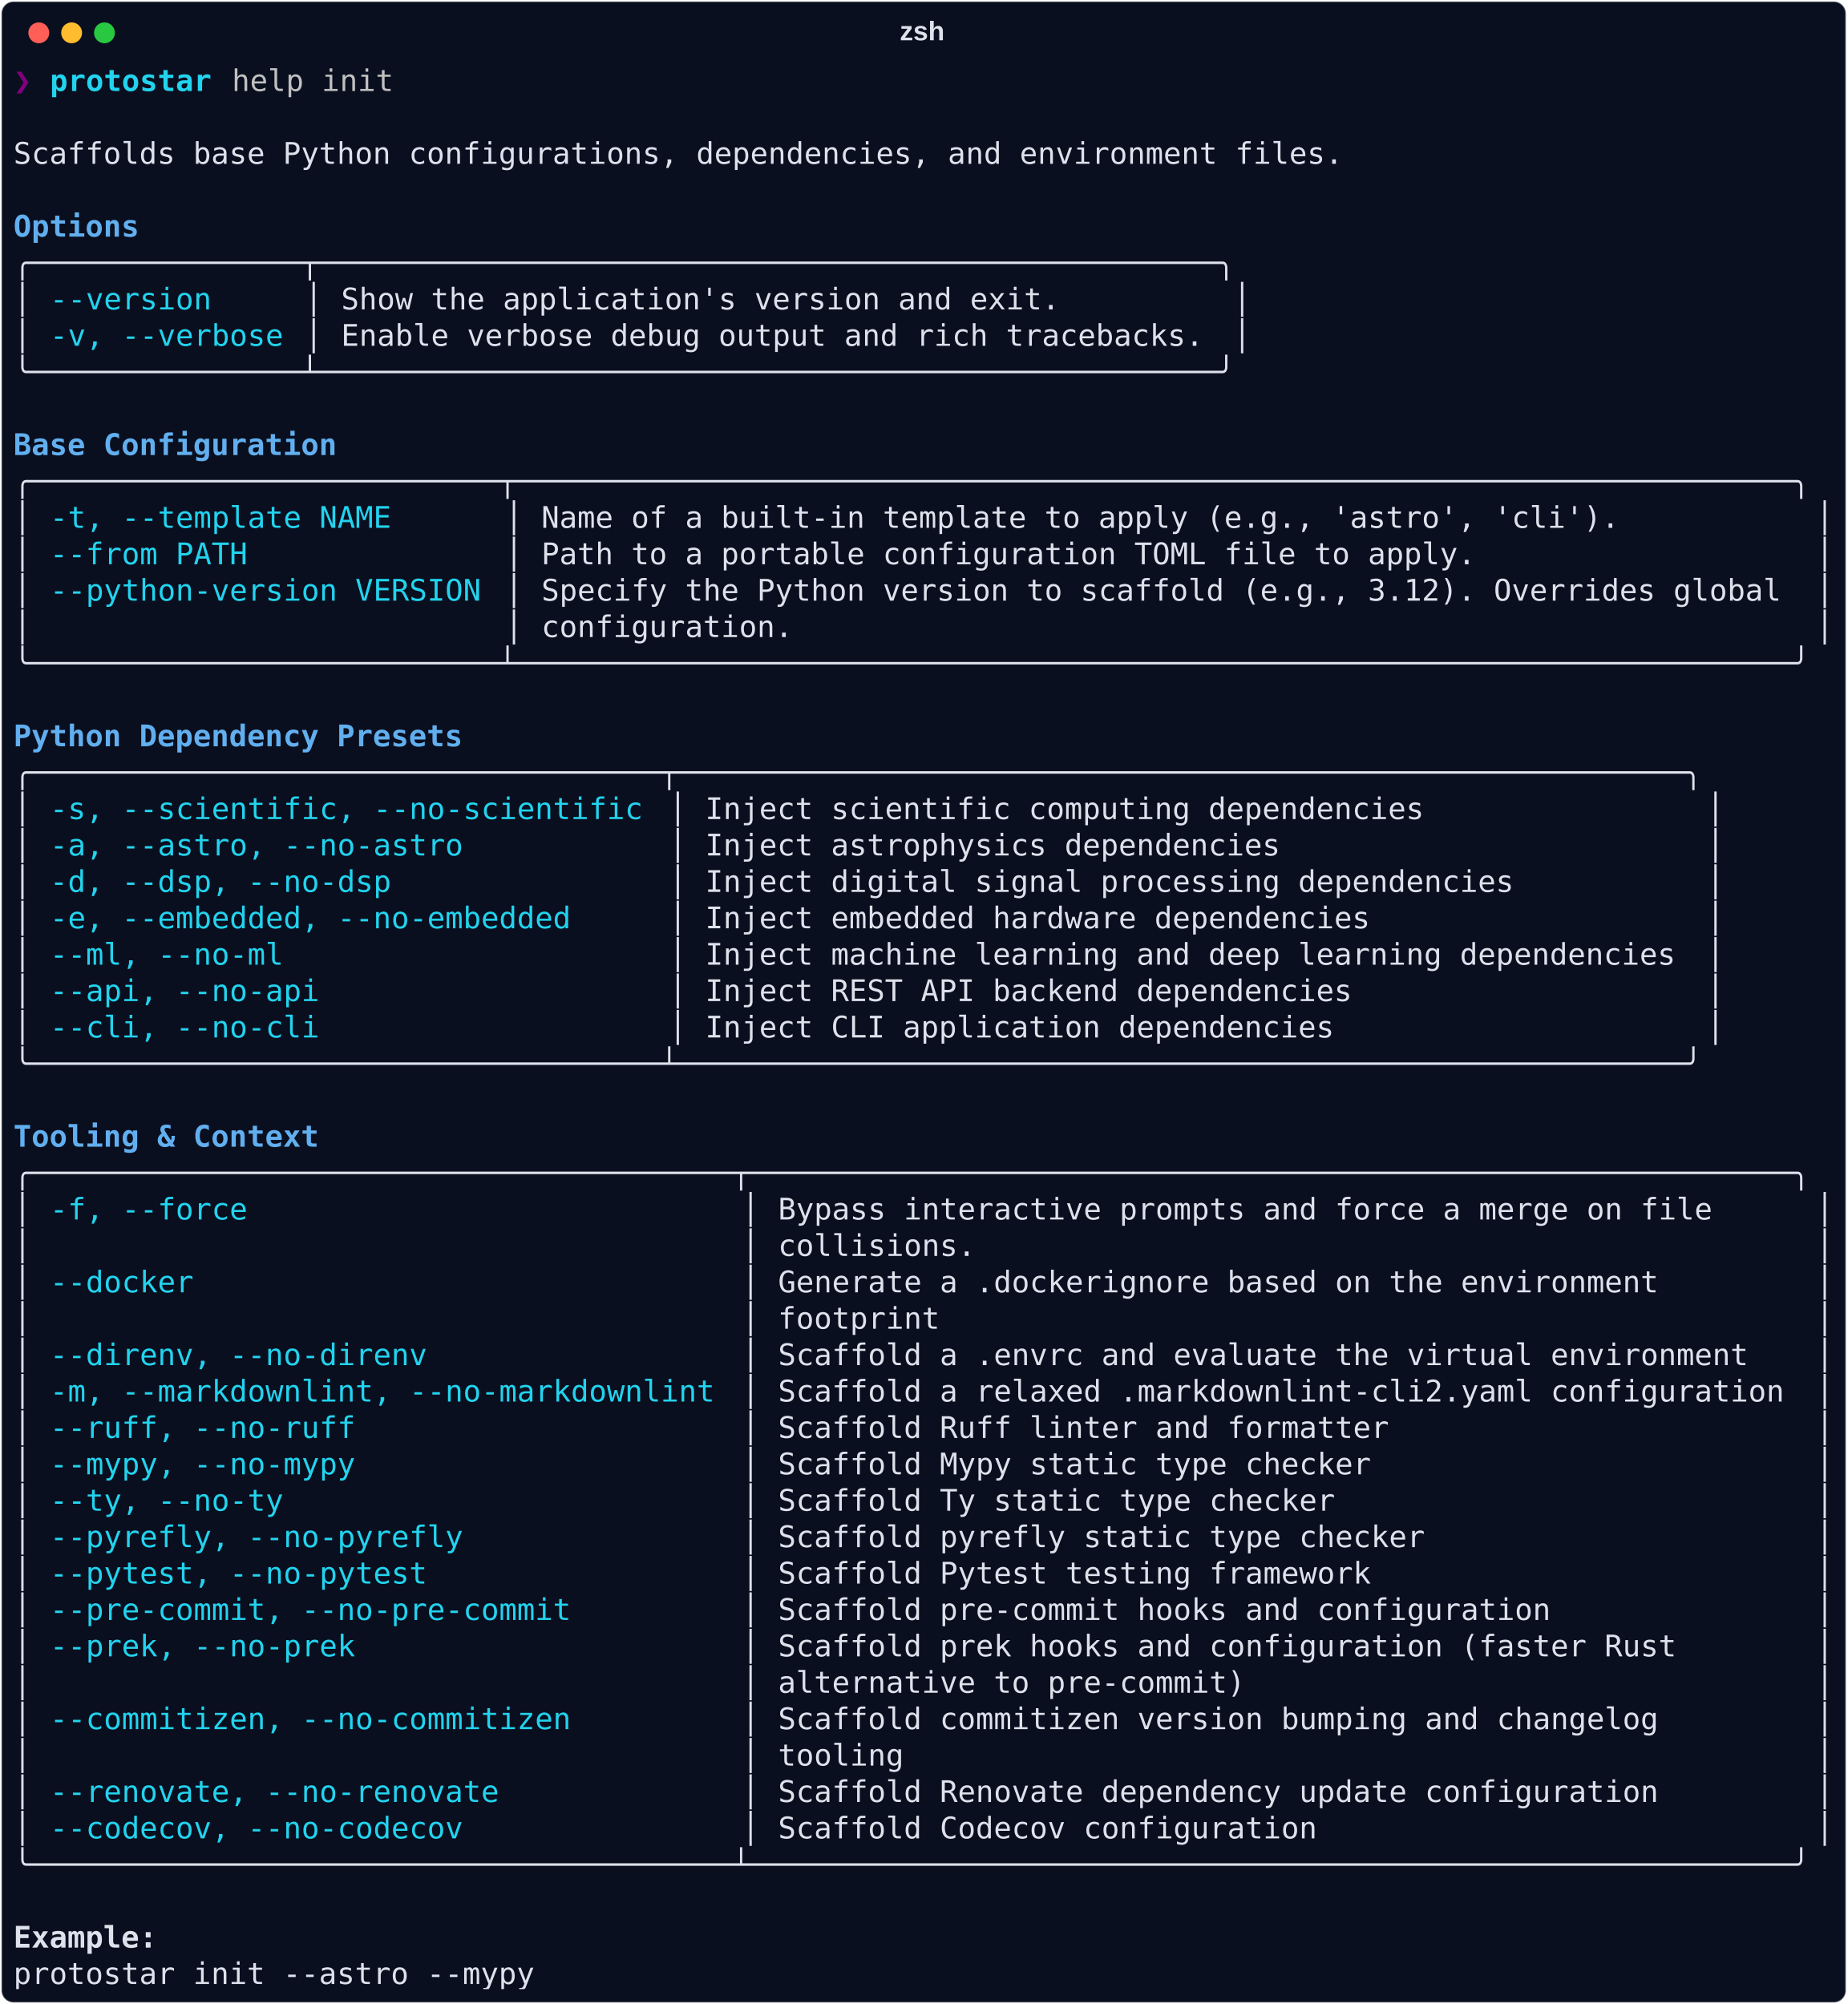
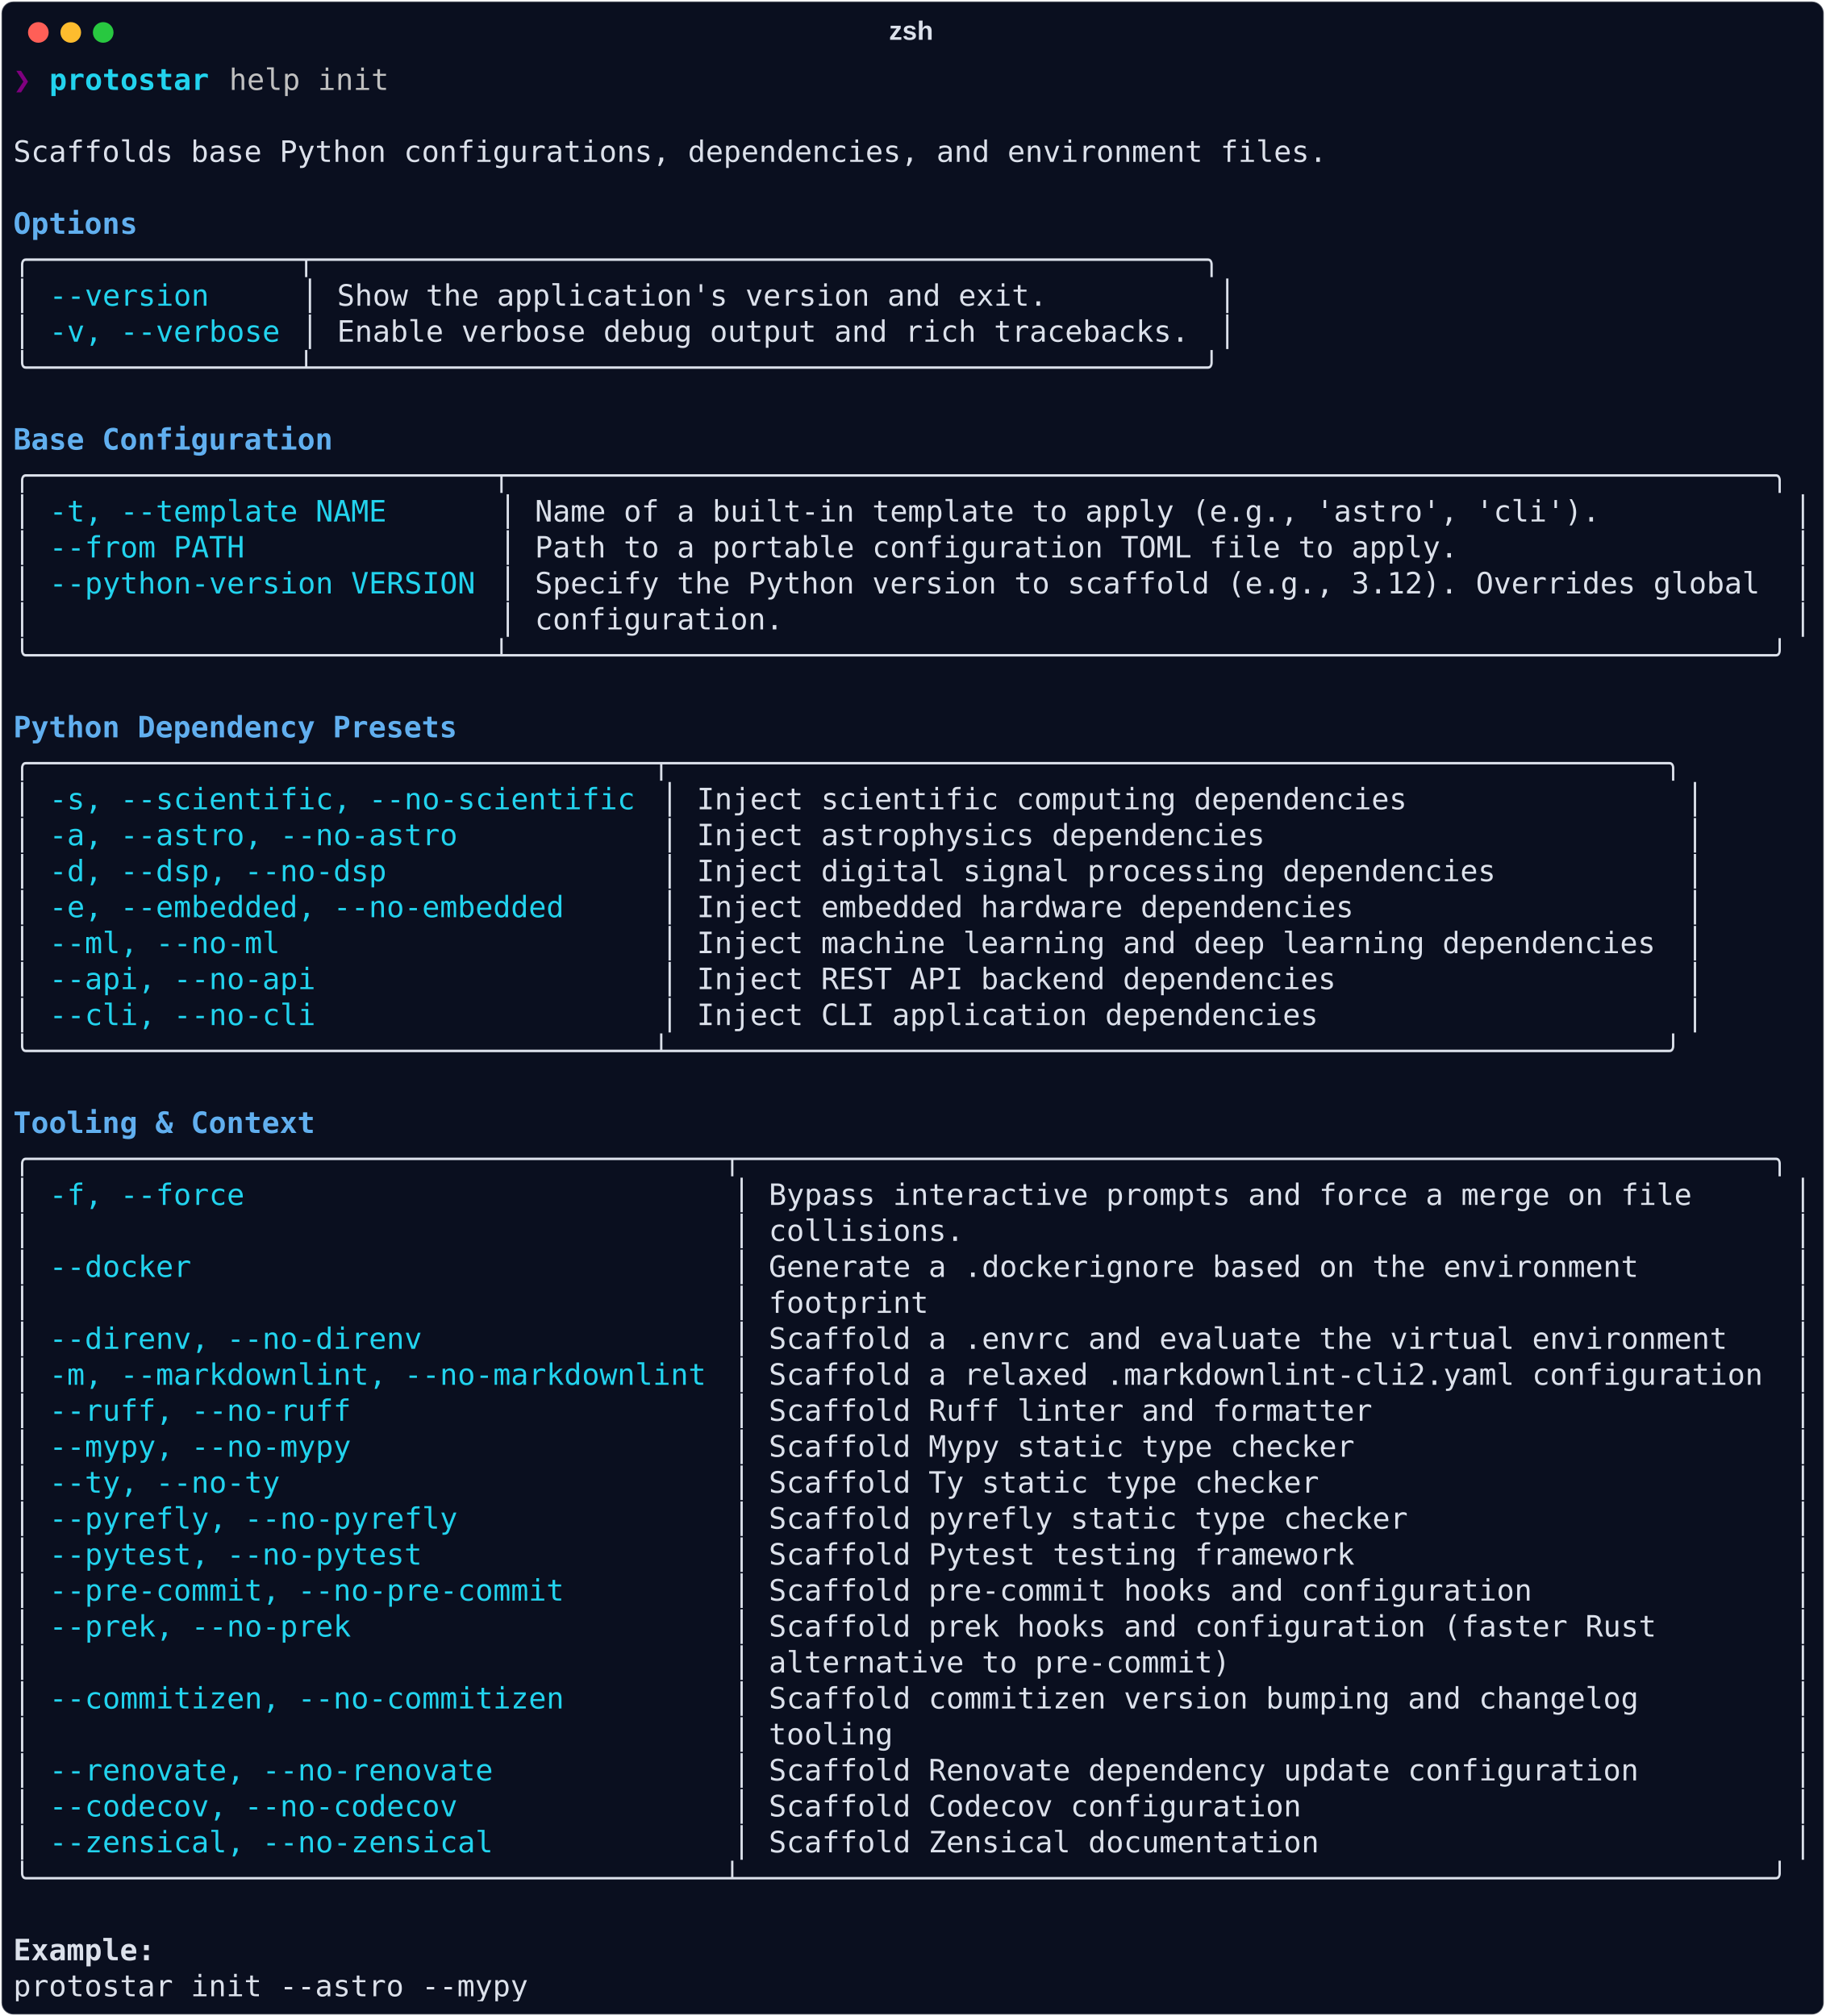
- <svg xmlns="http://www.w3.org/2000/svg" class="rich-terminal" viewBox="0 0 1238 1343.2">
+ <svg xmlns="http://www.w3.org/2000/svg" class="rich-terminal" viewBox="0 0 1238 1367.6">
  <style>

    @font-face {
        font-family: "Fira Code";
        src: local("FiraCode-Regular"),
                url("https://cdnjs.cloudflare.com/ajax/libs/firacode/6.2.0/woff2/FiraCode-Regular.woff2") format("woff2"),
                url("https://cdnjs.cloudflare.com/ajax/libs/firacode/6.2.0/woff/FiraCode-Regular.woff") format("woff");
        font-style: normal;
        font-weight: 400;
    }
    @font-face {
        font-family: "Fira Code";
        src: local("FiraCode-Bold"),
                url("https://cdnjs.cloudflare.com/ajax/libs/firacode/6.2.0/woff2/FiraCode-Bold.woff2") format("woff2"),
                url("https://cdnjs.cloudflare.com/ajax/libs/firacode/6.2.0/woff/FiraCode-Bold.woff") format("woff");
        font-style: bold;
        font-weight: 700;
    }

    .cli_init_help-matrix {
        font-family: Fira Code, monospace;
        font-size: 20px;
        line-height: 24.4px;
        font-variant-east-asian: full-width;
    }

    .cli_init_help-title {
        font-size: 18px;
        font-weight: bold;
        font-family: arial;
    }

    .cli_init_help-r1 { fill: #800080;font-weight: bold }
.cli_init_help-r2 { fill: #22d3ee;font-weight: bold }
.cli_init_help-r3 { fill: #c0c0c0 }
.cli_init_help-r4 { fill: #dce1eb }
.cli_init_help-r5 { fill: #61afef;font-weight: bold }
.cli_init_help-r6 { fill: #22d3ee }
.cli_init_help-r7 { fill: #dce1eb;font-weight: bold }
    </style>
  <defs>
    <clipPath id="cli_init_help-clip-terminal">
-       <rect x="0" y="0" width="1219.0" height="1292.2" />
+       <rect x="0" y="0" width="1219.0" height="1316.6" />
    </clipPath>
    <clipPath id="cli_init_help-line-0">
      <rect x="0" y="1.5" width="1220" height="24.65" />
    </clipPath>
    <clipPath id="cli_init_help-line-1">
      <rect x="0" y="25.9" width="1220" height="24.65" />
    </clipPath>
    <clipPath id="cli_init_help-line-2">
      <rect x="0" y="50.3" width="1220" height="24.65" />
    </clipPath>
    <clipPath id="cli_init_help-line-3">
      <rect x="0" y="74.7" width="1220" height="24.65" />
    </clipPath>
    <clipPath id="cli_init_help-line-4">
      <rect x="0" y="99.1" width="1220" height="24.65" />
    </clipPath>
    <clipPath id="cli_init_help-line-5">
      <rect x="0" y="123.5" width="1220" height="24.65" />
    </clipPath>
    <clipPath id="cli_init_help-line-6">
      <rect x="0" y="147.9" width="1220" height="24.65" />
    </clipPath>
    <clipPath id="cli_init_help-line-7">
      <rect x="0" y="172.3" width="1220" height="24.65" />
    </clipPath>
    <clipPath id="cli_init_help-line-8">
      <rect x="0" y="196.7" width="1220" height="24.65" />
    </clipPath>
    <clipPath id="cli_init_help-line-9">
      <rect x="0" y="221.1" width="1220" height="24.65" />
    </clipPath>
    <clipPath id="cli_init_help-line-10">
      <rect x="0" y="245.5" width="1220" height="24.65" />
    </clipPath>
    <clipPath id="cli_init_help-line-11">
      <rect x="0" y="269.9" width="1220" height="24.65" />
    </clipPath>
    <clipPath id="cli_init_help-line-12">
      <rect x="0" y="294.3" width="1220" height="24.65" />
    </clipPath>
    <clipPath id="cli_init_help-line-13">
      <rect x="0" y="318.7" width="1220" height="24.65" />
    </clipPath>
    <clipPath id="cli_init_help-line-14">
      <rect x="0" y="343.1" width="1220" height="24.65" />
    </clipPath>
    <clipPath id="cli_init_help-line-15">
      <rect x="0" y="367.5" width="1220" height="24.65" />
    </clipPath>
    <clipPath id="cli_init_help-line-16">
      <rect x="0" y="391.9" width="1220" height="24.65" />
    </clipPath>
    <clipPath id="cli_init_help-line-17">
      <rect x="0" y="416.3" width="1220" height="24.65" />
    </clipPath>
    <clipPath id="cli_init_help-line-18">
      <rect x="0" y="440.7" width="1220" height="24.65" />
    </clipPath>
    <clipPath id="cli_init_help-line-19">
      <rect x="0" y="465.1" width="1220" height="24.65" />
    </clipPath>
    <clipPath id="cli_init_help-line-20">
      <rect x="0" y="489.5" width="1220" height="24.65" />
    </clipPath>
    <clipPath id="cli_init_help-line-21">
      <rect x="0" y="513.9" width="1220" height="24.65" />
    </clipPath>
    <clipPath id="cli_init_help-line-22">
      <rect x="0" y="538.3" width="1220" height="24.65" />
    </clipPath>
    <clipPath id="cli_init_help-line-23">
      <rect x="0" y="562.7" width="1220" height="24.65" />
    </clipPath>
    <clipPath id="cli_init_help-line-24">
      <rect x="0" y="587.1" width="1220" height="24.65" />
    </clipPath>
    <clipPath id="cli_init_help-line-25">
      <rect x="0" y="611.5" width="1220" height="24.65" />
    </clipPath>
    <clipPath id="cli_init_help-line-26">
      <rect x="0" y="635.9" width="1220" height="24.65" />
    </clipPath>
    <clipPath id="cli_init_help-line-27">
      <rect x="0" y="660.3" width="1220" height="24.65" />
    </clipPath>
    <clipPath id="cli_init_help-line-28">
      <rect x="0" y="684.7" width="1220" height="24.65" />
    </clipPath>
    <clipPath id="cli_init_help-line-29">
      <rect x="0" y="709.1" width="1220" height="24.65" />
    </clipPath>
    <clipPath id="cli_init_help-line-30">
      <rect x="0" y="733.5" width="1220" height="24.65" />
    </clipPath>
    <clipPath id="cli_init_help-line-31">
      <rect x="0" y="757.9" width="1220" height="24.65" />
    </clipPath>
    <clipPath id="cli_init_help-line-32">
      <rect x="0" y="782.3" width="1220" height="24.65" />
    </clipPath>
    <clipPath id="cli_init_help-line-33">
      <rect x="0" y="806.7" width="1220" height="24.65" />
    </clipPath>
    <clipPath id="cli_init_help-line-34">
      <rect x="0" y="831.1" width="1220" height="24.65" />
    </clipPath>
    <clipPath id="cli_init_help-line-35">
      <rect x="0" y="855.5" width="1220" height="24.65" />
    </clipPath>
    <clipPath id="cli_init_help-line-36">
      <rect x="0" y="879.9" width="1220" height="24.65" />
    </clipPath>
    <clipPath id="cli_init_help-line-37">
      <rect x="0" y="904.3" width="1220" height="24.65" />
    </clipPath>
    <clipPath id="cli_init_help-line-38">
      <rect x="0" y="928.7" width="1220" height="24.65" />
    </clipPath>
    <clipPath id="cli_init_help-line-39">
      <rect x="0" y="953.1" width="1220" height="24.65" />
    </clipPath>
    <clipPath id="cli_init_help-line-40">
      <rect x="0" y="977.5" width="1220" height="24.65" />
    </clipPath>
    <clipPath id="cli_init_help-line-41">
      <rect x="0" y="1001.9" width="1220" height="24.65" />
    </clipPath>
    <clipPath id="cli_init_help-line-42">
      <rect x="0" y="1026.3" width="1220" height="24.65" />
    </clipPath>
    <clipPath id="cli_init_help-line-43">
      <rect x="0" y="1050.7" width="1220" height="24.65" />
    </clipPath>
    <clipPath id="cli_init_help-line-44">
      <rect x="0" y="1075.1" width="1220" height="24.65" />
    </clipPath>
    <clipPath id="cli_init_help-line-45">
      <rect x="0" y="1099.5" width="1220" height="24.65" />
    </clipPath>
    <clipPath id="cli_init_help-line-46">
      <rect x="0" y="1123.9" width="1220" height="24.65" />
    </clipPath>
    <clipPath id="cli_init_help-line-47">
      <rect x="0" y="1148.3" width="1220" height="24.65" />
    </clipPath>
    <clipPath id="cli_init_help-line-48">
      <rect x="0" y="1172.7" width="1220" height="24.65" />
    </clipPath>
    <clipPath id="cli_init_help-line-49">
      <rect x="0" y="1197.1" width="1220" height="24.65" />
    </clipPath>
    <clipPath id="cli_init_help-line-50">
      <rect x="0" y="1221.5" width="1220" height="24.65" />
    </clipPath>
    <clipPath id="cli_init_help-line-51">
      <rect x="0" y="1245.9" width="1220" height="24.65" />
    </clipPath>
+     <clipPath id="cli_init_help-line-52">
+       <rect x="0" y="1270.3" width="1220" height="24.65" />
+     </clipPath>
  </defs>
-   <rect fill="#0a0f1f" stroke="rgba(255,255,255,0.35)" stroke-width="1" x="1" y="1" width="1236" height="1341.2" rx="8" />
+   <rect fill="#0a0f1f" stroke="rgba(255,255,255,0.35)" stroke-width="1" x="1" y="1" width="1236" height="1365.6" rx="8" />
  <text class="cli_init_help-title" fill="#dce1eb" text-anchor="middle" x="618" y="27">zsh</text>
  <g transform="translate(26,22)">
    <circle cx="0" cy="0" r="7" fill="#ff5f57" />
    <circle cx="22" cy="0" r="7" fill="#febc2e" />
    <circle cx="44" cy="0" r="7" fill="#28c840" />
  </g>
  <g transform="translate(9, 41)" clip-path="url(#cli_init_help-clip-terminal)">
    <g class="cli_init_help-matrix">
      <text class="cli_init_help-r1" x="0" y="20" textLength="24.4" clip-path="url(#cli_init_help-line-0)">❯ </text>
      <text class="cli_init_help-r2" x="24.4" y="20" textLength="122" clip-path="url(#cli_init_help-line-0)">protostar </text>
      <text class="cli_init_help-r3" x="146.4" y="20" textLength="109.8" clip-path="url(#cli_init_help-line-0)">help init</text>
      <text class="cli_init_help-r4" x="1220" y="20" textLength="12.2" clip-path="url(#cli_init_help-line-0)">
</text>
      <text class="cli_init_help-r4" x="1220" y="44.4" textLength="12.2" clip-path="url(#cli_init_help-line-1)">
</text>
      <text class="cli_init_help-r4" x="0" y="68.8" textLength="902.8" clip-path="url(#cli_init_help-line-2)">Scaffolds base Python configurations, dependencies, and environment files.</text>
      <text class="cli_init_help-r4" x="1220" y="68.8" textLength="12.2" clip-path="url(#cli_init_help-line-2)">
</text>
      <text class="cli_init_help-r4" x="1220" y="93.2" textLength="12.2" clip-path="url(#cli_init_help-line-3)">
</text>
      <text class="cli_init_help-r5" x="0" y="117.6" textLength="829.6" clip-path="url(#cli_init_help-line-4)">Options                                                             </text>
      <text class="cli_init_help-r4" x="1220" y="117.6" textLength="12.2" clip-path="url(#cli_init_help-line-4)">
</text>
      <text class="cli_init_help-r4" x="0" y="142" textLength="829.6" clip-path="url(#cli_init_help-line-5)">╭───────────────┬──────────────────────────────────────────────────╮</text>
      <text class="cli_init_help-r4" x="1220" y="142" textLength="12.2" clip-path="url(#cli_init_help-line-5)">
</text>
      <text class="cli_init_help-r4" x="0" y="166.4" textLength="12.2" clip-path="url(#cli_init_help-line-6)">│</text>
      <text class="cli_init_help-r6" x="24.4" y="166.4" textLength="158.6" clip-path="url(#cli_init_help-line-6)">--version    </text>
      <text class="cli_init_help-r4" x="195.2" y="166.4" textLength="12.2" clip-path="url(#cli_init_help-line-6)">│</text>
      <text class="cli_init_help-r4" x="219.6" y="166.4" textLength="585.6" clip-path="url(#cli_init_help-line-6)">Show the application's version and exit.        </text>
      <text class="cli_init_help-r4" x="817.4" y="166.4" textLength="12.2" clip-path="url(#cli_init_help-line-6)">│</text>
      <text class="cli_init_help-r4" x="1220" y="166.4" textLength="12.2" clip-path="url(#cli_init_help-line-6)">
</text>
      <text class="cli_init_help-r4" x="0" y="190.8" textLength="12.2" clip-path="url(#cli_init_help-line-7)">│</text>
      <text class="cli_init_help-r6" x="24.4" y="190.8" textLength="158.6" clip-path="url(#cli_init_help-line-7)">-v, --verbose</text>
      <text class="cli_init_help-r4" x="195.2" y="190.8" textLength="12.2" clip-path="url(#cli_init_help-line-7)">│</text>
      <text class="cli_init_help-r4" x="219.6" y="190.8" textLength="585.6" clip-path="url(#cli_init_help-line-7)">Enable verbose debug output and rich tracebacks.</text>
      <text class="cli_init_help-r4" x="817.4" y="190.8" textLength="12.2" clip-path="url(#cli_init_help-line-7)">│</text>
      <text class="cli_init_help-r4" x="1220" y="190.8" textLength="12.2" clip-path="url(#cli_init_help-line-7)">
</text>
      <text class="cli_init_help-r4" x="0" y="215.2" textLength="829.6" clip-path="url(#cli_init_help-line-8)">╰───────────────┴──────────────────────────────────────────────────╯</text>
      <text class="cli_init_help-r4" x="1220" y="215.2" textLength="12.2" clip-path="url(#cli_init_help-line-8)">
</text>
      <text class="cli_init_help-r4" x="1220" y="239.6" textLength="12.2" clip-path="url(#cli_init_help-line-9)">
</text>
      <text class="cli_init_help-r5" x="0" y="264" textLength="1220" clip-path="url(#cli_init_help-line-10)">Base Configuration                                                                                  </text>
      <text class="cli_init_help-r4" x="1220" y="264" textLength="12.2" clip-path="url(#cli_init_help-line-10)">
</text>
      <text class="cli_init_help-r4" x="0" y="288.4" textLength="1220" clip-path="url(#cli_init_help-line-11)">╭──────────────────────────┬───────────────────────────────────────────────────────────────────────╮</text>
      <text class="cli_init_help-r4" x="1220" y="288.4" textLength="12.2" clip-path="url(#cli_init_help-line-11)">
</text>
      <text class="cli_init_help-r4" x="0" y="312.8" textLength="12.2" clip-path="url(#cli_init_help-line-12)">│</text>
      <text class="cli_init_help-r6" x="24.4" y="312.8" textLength="292.8" clip-path="url(#cli_init_help-line-12)">-t, --template NAME     </text>
      <text class="cli_init_help-r4" x="329.4" y="312.8" textLength="12.2" clip-path="url(#cli_init_help-line-12)">│</text>
      <text class="cli_init_help-r4" x="353.8" y="312.8" textLength="841.8" clip-path="url(#cli_init_help-line-12)">Name of a built-in template to apply (e.g., 'astro', 'cli').         </text>
      <text class="cli_init_help-r4" x="1207.8" y="312.8" textLength="12.2" clip-path="url(#cli_init_help-line-12)">│</text>
      <text class="cli_init_help-r4" x="1220" y="312.8" textLength="12.2" clip-path="url(#cli_init_help-line-12)">
</text>
      <text class="cli_init_help-r4" x="0" y="337.2" textLength="12.2" clip-path="url(#cli_init_help-line-13)">│</text>
      <text class="cli_init_help-r6" x="24.4" y="337.2" textLength="292.8" clip-path="url(#cli_init_help-line-13)">--from PATH             </text>
      <text class="cli_init_help-r4" x="329.4" y="337.2" textLength="12.2" clip-path="url(#cli_init_help-line-13)">│</text>
      <text class="cli_init_help-r4" x="353.8" y="337.2" textLength="841.8" clip-path="url(#cli_init_help-line-13)">Path to a portable configuration TOML file to apply.                 </text>
      <text class="cli_init_help-r4" x="1207.8" y="337.2" textLength="12.2" clip-path="url(#cli_init_help-line-13)">│</text>
      <text class="cli_init_help-r4" x="1220" y="337.2" textLength="12.2" clip-path="url(#cli_init_help-line-13)">
</text>
      <text class="cli_init_help-r4" x="0" y="361.6" textLength="12.2" clip-path="url(#cli_init_help-line-14)">│</text>
      <text class="cli_init_help-r6" x="24.4" y="361.6" textLength="292.8" clip-path="url(#cli_init_help-line-14)">--python-version VERSION</text>
      <text class="cli_init_help-r4" x="329.4" y="361.6" textLength="12.2" clip-path="url(#cli_init_help-line-14)">│</text>
      <text class="cli_init_help-r4" x="353.8" y="361.6" textLength="841.8" clip-path="url(#cli_init_help-line-14)">Specify the Python version to scaffold (e.g., 3.12). Overrides global</text>
      <text class="cli_init_help-r4" x="1207.8" y="361.6" textLength="12.2" clip-path="url(#cli_init_help-line-14)">│</text>
      <text class="cli_init_help-r4" x="1220" y="361.6" textLength="12.2" clip-path="url(#cli_init_help-line-14)">
</text>
      <text class="cli_init_help-r4" x="0" y="386" textLength="12.2" clip-path="url(#cli_init_help-line-15)">│</text>
      <text class="cli_init_help-r4" x="329.4" y="386" textLength="12.2" clip-path="url(#cli_init_help-line-15)">│</text>
      <text class="cli_init_help-r4" x="353.8" y="386" textLength="841.8" clip-path="url(#cli_init_help-line-15)">configuration.                                                       </text>
      <text class="cli_init_help-r4" x="1207.8" y="386" textLength="12.2" clip-path="url(#cli_init_help-line-15)">│</text>
      <text class="cli_init_help-r4" x="1220" y="386" textLength="12.2" clip-path="url(#cli_init_help-line-15)">
</text>
      <text class="cli_init_help-r4" x="0" y="410.4" textLength="1220" clip-path="url(#cli_init_help-line-16)">╰──────────────────────────┴───────────────────────────────────────────────────────────────────────╯</text>
      <text class="cli_init_help-r4" x="1220" y="410.4" textLength="12.2" clip-path="url(#cli_init_help-line-16)">
</text>
      <text class="cli_init_help-r4" x="1220" y="434.8" textLength="12.2" clip-path="url(#cli_init_help-line-17)">
</text>
      <text class="cli_init_help-r5" x="0" y="459.2" textLength="1146.8" clip-path="url(#cli_init_help-line-18)">Python Dependency Presets                                                                     </text>
      <text class="cli_init_help-r4" x="1220" y="459.2" textLength="12.2" clip-path="url(#cli_init_help-line-18)">
</text>
      <text class="cli_init_help-r4" x="0" y="483.6" textLength="1146.8" clip-path="url(#cli_init_help-line-19)">╭───────────────────────────────────┬────────────────────────────────────────────────────────╮</text>
      <text class="cli_init_help-r4" x="1220" y="483.6" textLength="12.2" clip-path="url(#cli_init_help-line-19)">
</text>
      <text class="cli_init_help-r4" x="0" y="508" textLength="12.2" clip-path="url(#cli_init_help-line-20)">│</text>
      <text class="cli_init_help-r6" x="24.4" y="508" textLength="402.6" clip-path="url(#cli_init_help-line-20)">-s, --scientific, --no-scientific</text>
      <text class="cli_init_help-r4" x="439.2" y="508" textLength="12.2" clip-path="url(#cli_init_help-line-20)">│</text>
      <text class="cli_init_help-r4" x="463.6" y="508" textLength="658.8" clip-path="url(#cli_init_help-line-20)">Inject scientific computing dependencies              </text>
      <text class="cli_init_help-r4" x="1134.6" y="508" textLength="12.2" clip-path="url(#cli_init_help-line-20)">│</text>
      <text class="cli_init_help-r4" x="1220" y="508" textLength="12.2" clip-path="url(#cli_init_help-line-20)">
</text>
      <text class="cli_init_help-r4" x="0" y="532.4" textLength="12.2" clip-path="url(#cli_init_help-line-21)">│</text>
      <text class="cli_init_help-r6" x="24.4" y="532.4" textLength="402.6" clip-path="url(#cli_init_help-line-21)">-a, --astro, --no-astro          </text>
      <text class="cli_init_help-r4" x="439.2" y="532.4" textLength="12.2" clip-path="url(#cli_init_help-line-21)">│</text>
      <text class="cli_init_help-r4" x="463.6" y="532.4" textLength="658.8" clip-path="url(#cli_init_help-line-21)">Inject astrophysics dependencies                      </text>
      <text class="cli_init_help-r4" x="1134.6" y="532.4" textLength="12.2" clip-path="url(#cli_init_help-line-21)">│</text>
      <text class="cli_init_help-r4" x="1220" y="532.4" textLength="12.2" clip-path="url(#cli_init_help-line-21)">
</text>
      <text class="cli_init_help-r4" x="0" y="556.8" textLength="12.2" clip-path="url(#cli_init_help-line-22)">│</text>
      <text class="cli_init_help-r6" x="24.4" y="556.8" textLength="402.6" clip-path="url(#cli_init_help-line-22)">-d, --dsp, --no-dsp              </text>
      <text class="cli_init_help-r4" x="439.2" y="556.8" textLength="12.2" clip-path="url(#cli_init_help-line-22)">│</text>
      <text class="cli_init_help-r4" x="463.6" y="556.8" textLength="658.8" clip-path="url(#cli_init_help-line-22)">Inject digital signal processing dependencies         </text>
      <text class="cli_init_help-r4" x="1134.6" y="556.8" textLength="12.2" clip-path="url(#cli_init_help-line-22)">│</text>
      <text class="cli_init_help-r4" x="1220" y="556.8" textLength="12.2" clip-path="url(#cli_init_help-line-22)">
</text>
      <text class="cli_init_help-r4" x="0" y="581.2" textLength="12.2" clip-path="url(#cli_init_help-line-23)">│</text>
      <text class="cli_init_help-r6" x="24.4" y="581.2" textLength="402.6" clip-path="url(#cli_init_help-line-23)">-e, --embedded, --no-embedded    </text>
      <text class="cli_init_help-r4" x="439.2" y="581.2" textLength="12.2" clip-path="url(#cli_init_help-line-23)">│</text>
      <text class="cli_init_help-r4" x="463.6" y="581.2" textLength="658.8" clip-path="url(#cli_init_help-line-23)">Inject embedded hardware dependencies                 </text>
      <text class="cli_init_help-r4" x="1134.6" y="581.2" textLength="12.2" clip-path="url(#cli_init_help-line-23)">│</text>
      <text class="cli_init_help-r4" x="1220" y="581.2" textLength="12.2" clip-path="url(#cli_init_help-line-23)">
</text>
      <text class="cli_init_help-r4" x="0" y="605.6" textLength="12.2" clip-path="url(#cli_init_help-line-24)">│</text>
      <text class="cli_init_help-r6" x="24.4" y="605.6" textLength="402.6" clip-path="url(#cli_init_help-line-24)">--ml, --no-ml                    </text>
      <text class="cli_init_help-r4" x="439.2" y="605.6" textLength="12.2" clip-path="url(#cli_init_help-line-24)">│</text>
      <text class="cli_init_help-r4" x="463.6" y="605.6" textLength="658.8" clip-path="url(#cli_init_help-line-24)">Inject machine learning and deep learning dependencies</text>
      <text class="cli_init_help-r4" x="1134.6" y="605.6" textLength="12.2" clip-path="url(#cli_init_help-line-24)">│</text>
      <text class="cli_init_help-r4" x="1220" y="605.6" textLength="12.2" clip-path="url(#cli_init_help-line-24)">
</text>
      <text class="cli_init_help-r4" x="0" y="630" textLength="12.2" clip-path="url(#cli_init_help-line-25)">│</text>
      <text class="cli_init_help-r6" x="24.4" y="630" textLength="402.6" clip-path="url(#cli_init_help-line-25)">--api, --no-api                  </text>
      <text class="cli_init_help-r4" x="439.2" y="630" textLength="12.2" clip-path="url(#cli_init_help-line-25)">│</text>
      <text class="cli_init_help-r4" x="463.6" y="630" textLength="658.8" clip-path="url(#cli_init_help-line-25)">Inject REST API backend dependencies                  </text>
      <text class="cli_init_help-r4" x="1134.6" y="630" textLength="12.2" clip-path="url(#cli_init_help-line-25)">│</text>
      <text class="cli_init_help-r4" x="1220" y="630" textLength="12.2" clip-path="url(#cli_init_help-line-25)">
</text>
      <text class="cli_init_help-r4" x="0" y="654.4" textLength="12.2" clip-path="url(#cli_init_help-line-26)">│</text>
      <text class="cli_init_help-r6" x="24.4" y="654.4" textLength="402.6" clip-path="url(#cli_init_help-line-26)">--cli, --no-cli                  </text>
      <text class="cli_init_help-r4" x="439.2" y="654.4" textLength="12.2" clip-path="url(#cli_init_help-line-26)">│</text>
      <text class="cli_init_help-r4" x="463.6" y="654.4" textLength="658.8" clip-path="url(#cli_init_help-line-26)">Inject CLI application dependencies                   </text>
      <text class="cli_init_help-r4" x="1134.6" y="654.4" textLength="12.2" clip-path="url(#cli_init_help-line-26)">│</text>
      <text class="cli_init_help-r4" x="1220" y="654.4" textLength="12.2" clip-path="url(#cli_init_help-line-26)">
</text>
      <text class="cli_init_help-r4" x="0" y="678.8" textLength="1146.8" clip-path="url(#cli_init_help-line-27)">╰───────────────────────────────────┴────────────────────────────────────────────────────────╯</text>
      <text class="cli_init_help-r4" x="1220" y="678.8" textLength="12.2" clip-path="url(#cli_init_help-line-27)">
</text>
      <text class="cli_init_help-r4" x="1220" y="703.2" textLength="12.2" clip-path="url(#cli_init_help-line-28)">
</text>
      <text class="cli_init_help-r5" x="0" y="727.6" textLength="1220" clip-path="url(#cli_init_help-line-29)">Tooling &amp; Context                                                                                   </text>
      <text class="cli_init_help-r4" x="1220" y="727.6" textLength="12.2" clip-path="url(#cli_init_help-line-29)">
</text>
      <text class="cli_init_help-r4" x="0" y="752" textLength="1220" clip-path="url(#cli_init_help-line-30)">╭───────────────────────────────────────┬──────────────────────────────────────────────────────────╮</text>
      <text class="cli_init_help-r4" x="1220" y="752" textLength="12.2" clip-path="url(#cli_init_help-line-30)">
</text>
      <text class="cli_init_help-r4" x="0" y="776.4" textLength="12.2" clip-path="url(#cli_init_help-line-31)">│</text>
      <text class="cli_init_help-r6" x="24.4" y="776.4" textLength="451.4" clip-path="url(#cli_init_help-line-31)">-f, --force                          </text>
      <text class="cli_init_help-r4" x="488" y="776.4" textLength="12.2" clip-path="url(#cli_init_help-line-31)">│</text>
      <text class="cli_init_help-r4" x="512.4" y="776.4" textLength="683.2" clip-path="url(#cli_init_help-line-31)">Bypass interactive prompts and force a merge on file    </text>
      <text class="cli_init_help-r4" x="1207.8" y="776.4" textLength="12.2" clip-path="url(#cli_init_help-line-31)">│</text>
      <text class="cli_init_help-r4" x="1220" y="776.4" textLength="12.2" clip-path="url(#cli_init_help-line-31)">
</text>
      <text class="cli_init_help-r4" x="0" y="800.8" textLength="12.2" clip-path="url(#cli_init_help-line-32)">│</text>
      <text class="cli_init_help-r4" x="488" y="800.8" textLength="12.2" clip-path="url(#cli_init_help-line-32)">│</text>
      <text class="cli_init_help-r4" x="512.4" y="800.8" textLength="683.2" clip-path="url(#cli_init_help-line-32)">collisions.                                             </text>
      <text class="cli_init_help-r4" x="1207.8" y="800.8" textLength="12.2" clip-path="url(#cli_init_help-line-32)">│</text>
      <text class="cli_init_help-r4" x="1220" y="800.8" textLength="12.2" clip-path="url(#cli_init_help-line-32)">
</text>
      <text class="cli_init_help-r4" x="0" y="825.2" textLength="12.2" clip-path="url(#cli_init_help-line-33)">│</text>
      <text class="cli_init_help-r6" x="24.4" y="825.2" textLength="451.4" clip-path="url(#cli_init_help-line-33)">--docker                             </text>
      <text class="cli_init_help-r4" x="488" y="825.2" textLength="12.2" clip-path="url(#cli_init_help-line-33)">│</text>
      <text class="cli_init_help-r4" x="512.4" y="825.2" textLength="683.2" clip-path="url(#cli_init_help-line-33)">Generate a .dockerignore based on the environment       </text>
      <text class="cli_init_help-r4" x="1207.8" y="825.2" textLength="12.2" clip-path="url(#cli_init_help-line-33)">│</text>
      <text class="cli_init_help-r4" x="1220" y="825.2" textLength="12.2" clip-path="url(#cli_init_help-line-33)">
</text>
      <text class="cli_init_help-r4" x="0" y="849.6" textLength="12.2" clip-path="url(#cli_init_help-line-34)">│</text>
      <text class="cli_init_help-r4" x="488" y="849.6" textLength="12.2" clip-path="url(#cli_init_help-line-34)">│</text>
      <text class="cli_init_help-r4" x="512.4" y="849.6" textLength="683.2" clip-path="url(#cli_init_help-line-34)">footprint                                               </text>
      <text class="cli_init_help-r4" x="1207.8" y="849.6" textLength="12.2" clip-path="url(#cli_init_help-line-34)">│</text>
      <text class="cli_init_help-r4" x="1220" y="849.6" textLength="12.2" clip-path="url(#cli_init_help-line-34)">
</text>
      <text class="cli_init_help-r4" x="0" y="874" textLength="12.2" clip-path="url(#cli_init_help-line-35)">│</text>
      <text class="cli_init_help-r6" x="24.4" y="874" textLength="451.4" clip-path="url(#cli_init_help-line-35)">--direnv, --no-direnv                </text>
      <text class="cli_init_help-r4" x="488" y="874" textLength="12.2" clip-path="url(#cli_init_help-line-35)">│</text>
      <text class="cli_init_help-r4" x="512.4" y="874" textLength="683.2" clip-path="url(#cli_init_help-line-35)">Scaffold a .envrc and evaluate the virtual environment  </text>
      <text class="cli_init_help-r4" x="1207.8" y="874" textLength="12.2" clip-path="url(#cli_init_help-line-35)">│</text>
      <text class="cli_init_help-r4" x="1220" y="874" textLength="12.2" clip-path="url(#cli_init_help-line-35)">
</text>
      <text class="cli_init_help-r4" x="0" y="898.4" textLength="12.2" clip-path="url(#cli_init_help-line-36)">│</text>
      <text class="cli_init_help-r6" x="24.4" y="898.4" textLength="451.4" clip-path="url(#cli_init_help-line-36)">-m, --markdownlint, --no-markdownlint</text>
      <text class="cli_init_help-r4" x="488" y="898.4" textLength="12.2" clip-path="url(#cli_init_help-line-36)">│</text>
      <text class="cli_init_help-r4" x="512.4" y="898.4" textLength="683.2" clip-path="url(#cli_init_help-line-36)">Scaffold a relaxed .markdownlint-cli2.yaml configuration</text>
      <text class="cli_init_help-r4" x="1207.8" y="898.4" textLength="12.2" clip-path="url(#cli_init_help-line-36)">│</text>
      <text class="cli_init_help-r4" x="1220" y="898.4" textLength="12.2" clip-path="url(#cli_init_help-line-36)">
</text>
      <text class="cli_init_help-r4" x="0" y="922.8" textLength="12.2" clip-path="url(#cli_init_help-line-37)">│</text>
      <text class="cli_init_help-r6" x="24.4" y="922.8" textLength="451.4" clip-path="url(#cli_init_help-line-37)">--ruff, --no-ruff                    </text>
      <text class="cli_init_help-r4" x="488" y="922.8" textLength="12.2" clip-path="url(#cli_init_help-line-37)">│</text>
      <text class="cli_init_help-r4" x="512.4" y="922.8" textLength="683.2" clip-path="url(#cli_init_help-line-37)">Scaffold Ruff linter and formatter                      </text>
      <text class="cli_init_help-r4" x="1207.8" y="922.8" textLength="12.2" clip-path="url(#cli_init_help-line-37)">│</text>
      <text class="cli_init_help-r4" x="1220" y="922.8" textLength="12.2" clip-path="url(#cli_init_help-line-37)">
</text>
      <text class="cli_init_help-r4" x="0" y="947.2" textLength="12.2" clip-path="url(#cli_init_help-line-38)">│</text>
      <text class="cli_init_help-r6" x="24.4" y="947.2" textLength="451.4" clip-path="url(#cli_init_help-line-38)">--mypy, --no-mypy                    </text>
      <text class="cli_init_help-r4" x="488" y="947.2" textLength="12.2" clip-path="url(#cli_init_help-line-38)">│</text>
      <text class="cli_init_help-r4" x="512.4" y="947.2" textLength="683.2" clip-path="url(#cli_init_help-line-38)">Scaffold Mypy static type checker                       </text>
      <text class="cli_init_help-r4" x="1207.8" y="947.2" textLength="12.2" clip-path="url(#cli_init_help-line-38)">│</text>
      <text class="cli_init_help-r4" x="1220" y="947.2" textLength="12.2" clip-path="url(#cli_init_help-line-38)">
</text>
      <text class="cli_init_help-r4" x="0" y="971.6" textLength="12.2" clip-path="url(#cli_init_help-line-39)">│</text>
      <text class="cli_init_help-r6" x="24.4" y="971.6" textLength="451.4" clip-path="url(#cli_init_help-line-39)">--ty, --no-ty                        </text>
      <text class="cli_init_help-r4" x="488" y="971.6" textLength="12.2" clip-path="url(#cli_init_help-line-39)">│</text>
      <text class="cli_init_help-r4" x="512.4" y="971.6" textLength="683.2" clip-path="url(#cli_init_help-line-39)">Scaffold Ty static type checker                         </text>
      <text class="cli_init_help-r4" x="1207.8" y="971.6" textLength="12.2" clip-path="url(#cli_init_help-line-39)">│</text>
      <text class="cli_init_help-r4" x="1220" y="971.6" textLength="12.2" clip-path="url(#cli_init_help-line-39)">
</text>
      <text class="cli_init_help-r4" x="0" y="996" textLength="12.2" clip-path="url(#cli_init_help-line-40)">│</text>
      <text class="cli_init_help-r6" x="24.4" y="996" textLength="451.4" clip-path="url(#cli_init_help-line-40)">--pyrefly, --no-pyrefly              </text>
      <text class="cli_init_help-r4" x="488" y="996" textLength="12.2" clip-path="url(#cli_init_help-line-40)">│</text>
      <text class="cli_init_help-r4" x="512.4" y="996" textLength="683.2" clip-path="url(#cli_init_help-line-40)">Scaffold pyrefly static type checker                    </text>
      <text class="cli_init_help-r4" x="1207.8" y="996" textLength="12.2" clip-path="url(#cli_init_help-line-40)">│</text>
      <text class="cli_init_help-r4" x="1220" y="996" textLength="12.2" clip-path="url(#cli_init_help-line-40)">
</text>
      <text class="cli_init_help-r4" x="0" y="1020.4" textLength="12.2" clip-path="url(#cli_init_help-line-41)">│</text>
      <text class="cli_init_help-r6" x="24.4" y="1020.4" textLength="451.4" clip-path="url(#cli_init_help-line-41)">--pytest, --no-pytest                </text>
      <text class="cli_init_help-r4" x="488" y="1020.4" textLength="12.2" clip-path="url(#cli_init_help-line-41)">│</text>
      <text class="cli_init_help-r4" x="512.4" y="1020.4" textLength="683.2" clip-path="url(#cli_init_help-line-41)">Scaffold Pytest testing framework                       </text>
      <text class="cli_init_help-r4" x="1207.8" y="1020.4" textLength="12.2" clip-path="url(#cli_init_help-line-41)">│</text>
      <text class="cli_init_help-r4" x="1220" y="1020.4" textLength="12.2" clip-path="url(#cli_init_help-line-41)">
</text>
      <text class="cli_init_help-r4" x="0" y="1044.8" textLength="12.2" clip-path="url(#cli_init_help-line-42)">│</text>
      <text class="cli_init_help-r6" x="24.4" y="1044.8" textLength="451.4" clip-path="url(#cli_init_help-line-42)">--pre-commit, --no-pre-commit        </text>
      <text class="cli_init_help-r4" x="488" y="1044.8" textLength="12.2" clip-path="url(#cli_init_help-line-42)">│</text>
      <text class="cli_init_help-r4" x="512.4" y="1044.8" textLength="683.2" clip-path="url(#cli_init_help-line-42)">Scaffold pre-commit hooks and configuration             </text>
      <text class="cli_init_help-r4" x="1207.8" y="1044.8" textLength="12.2" clip-path="url(#cli_init_help-line-42)">│</text>
      <text class="cli_init_help-r4" x="1220" y="1044.8" textLength="12.2" clip-path="url(#cli_init_help-line-42)">
</text>
      <text class="cli_init_help-r4" x="0" y="1069.2" textLength="12.2" clip-path="url(#cli_init_help-line-43)">│</text>
      <text class="cli_init_help-r6" x="24.4" y="1069.2" textLength="451.4" clip-path="url(#cli_init_help-line-43)">--prek, --no-prek                    </text>
      <text class="cli_init_help-r4" x="488" y="1069.2" textLength="12.2" clip-path="url(#cli_init_help-line-43)">│</text>
      <text class="cli_init_help-r4" x="512.4" y="1069.2" textLength="683.2" clip-path="url(#cli_init_help-line-43)">Scaffold prek hooks and configuration (faster Rust      </text>
      <text class="cli_init_help-r4" x="1207.8" y="1069.2" textLength="12.2" clip-path="url(#cli_init_help-line-43)">│</text>
      <text class="cli_init_help-r4" x="1220" y="1069.2" textLength="12.2" clip-path="url(#cli_init_help-line-43)">
</text>
      <text class="cli_init_help-r4" x="0" y="1093.6" textLength="12.2" clip-path="url(#cli_init_help-line-44)">│</text>
      <text class="cli_init_help-r4" x="488" y="1093.6" textLength="12.2" clip-path="url(#cli_init_help-line-44)">│</text>
      <text class="cli_init_help-r4" x="512.4" y="1093.6" textLength="683.2" clip-path="url(#cli_init_help-line-44)">alternative to pre-commit)                              </text>
      <text class="cli_init_help-r4" x="1207.8" y="1093.6" textLength="12.2" clip-path="url(#cli_init_help-line-44)">│</text>
      <text class="cli_init_help-r4" x="1220" y="1093.6" textLength="12.2" clip-path="url(#cli_init_help-line-44)">
</text>
      <text class="cli_init_help-r4" x="0" y="1118" textLength="12.2" clip-path="url(#cli_init_help-line-45)">│</text>
      <text class="cli_init_help-r6" x="24.4" y="1118" textLength="451.4" clip-path="url(#cli_init_help-line-45)">--commitizen, --no-commitizen        </text>
      <text class="cli_init_help-r4" x="488" y="1118" textLength="12.2" clip-path="url(#cli_init_help-line-45)">│</text>
      <text class="cli_init_help-r4" x="512.4" y="1118" textLength="683.2" clip-path="url(#cli_init_help-line-45)">Scaffold commitizen version bumping and changelog       </text>
      <text class="cli_init_help-r4" x="1207.8" y="1118" textLength="12.2" clip-path="url(#cli_init_help-line-45)">│</text>
      <text class="cli_init_help-r4" x="1220" y="1118" textLength="12.2" clip-path="url(#cli_init_help-line-45)">
</text>
      <text class="cli_init_help-r4" x="0" y="1142.4" textLength="12.2" clip-path="url(#cli_init_help-line-46)">│</text>
      <text class="cli_init_help-r4" x="488" y="1142.4" textLength="12.2" clip-path="url(#cli_init_help-line-46)">│</text>
      <text class="cli_init_help-r4" x="512.4" y="1142.4" textLength="683.2" clip-path="url(#cli_init_help-line-46)">tooling                                                 </text>
      <text class="cli_init_help-r4" x="1207.8" y="1142.4" textLength="12.2" clip-path="url(#cli_init_help-line-46)">│</text>
      <text class="cli_init_help-r4" x="1220" y="1142.4" textLength="12.2" clip-path="url(#cli_init_help-line-46)">
</text>
      <text class="cli_init_help-r4" x="0" y="1166.8" textLength="12.2" clip-path="url(#cli_init_help-line-47)">│</text>
      <text class="cli_init_help-r6" x="24.4" y="1166.8" textLength="451.4" clip-path="url(#cli_init_help-line-47)">--renovate, --no-renovate            </text>
      <text class="cli_init_help-r4" x="488" y="1166.8" textLength="12.2" clip-path="url(#cli_init_help-line-47)">│</text>
      <text class="cli_init_help-r4" x="512.4" y="1166.8" textLength="683.2" clip-path="url(#cli_init_help-line-47)">Scaffold Renovate dependency update configuration       </text>
      <text class="cli_init_help-r4" x="1207.8" y="1166.8" textLength="12.2" clip-path="url(#cli_init_help-line-47)">│</text>
      <text class="cli_init_help-r4" x="1220" y="1166.8" textLength="12.2" clip-path="url(#cli_init_help-line-47)">
</text>
      <text class="cli_init_help-r4" x="0" y="1191.2" textLength="12.2" clip-path="url(#cli_init_help-line-48)">│</text>
      <text class="cli_init_help-r6" x="24.4" y="1191.2" textLength="451.4" clip-path="url(#cli_init_help-line-48)">--codecov, --no-codecov              </text>
      <text class="cli_init_help-r4" x="488" y="1191.2" textLength="12.2" clip-path="url(#cli_init_help-line-48)">│</text>
      <text class="cli_init_help-r4" x="512.4" y="1191.2" textLength="683.2" clip-path="url(#cli_init_help-line-48)">Scaffold Codecov configuration                          </text>
      <text class="cli_init_help-r4" x="1207.8" y="1191.2" textLength="12.2" clip-path="url(#cli_init_help-line-48)">│</text>
      <text class="cli_init_help-r4" x="1220" y="1191.2" textLength="12.2" clip-path="url(#cli_init_help-line-48)">
</text>
-       <text class="cli_init_help-r4" x="0" y="1215.6" textLength="1220" clip-path="url(#cli_init_help-line-49)">╰───────────────────────────────────────┴──────────────────────────────────────────────────────────╯</text>
+       <text class="cli_init_help-r4" x="0" y="1215.6" textLength="12.2" clip-path="url(#cli_init_help-line-49)">│</text>
+       <text class="cli_init_help-r6" x="24.4" y="1215.6" textLength="451.4" clip-path="url(#cli_init_help-line-49)">--zensical, --no-zensical            </text>
+       <text class="cli_init_help-r4" x="488" y="1215.6" textLength="12.2" clip-path="url(#cli_init_help-line-49)">│</text>
+       <text class="cli_init_help-r4" x="512.4" y="1215.6" textLength="683.2" clip-path="url(#cli_init_help-line-49)">Scaffold Zensical documentation                         </text>
+       <text class="cli_init_help-r4" x="1207.8" y="1215.6" textLength="12.2" clip-path="url(#cli_init_help-line-49)">│</text>
      <text class="cli_init_help-r4" x="1220" y="1215.6" textLength="12.2" clip-path="url(#cli_init_help-line-49)">
</text>
+       <text class="cli_init_help-r4" x="0" y="1240" textLength="1220" clip-path="url(#cli_init_help-line-50)">╰───────────────────────────────────────┴──────────────────────────────────────────────────────────╯</text>
      <text class="cli_init_help-r4" x="1220" y="1240" textLength="12.2" clip-path="url(#cli_init_help-line-50)">
</text>
-       <text class="cli_init_help-r7" x="0" y="1264.4" textLength="97.6" clip-path="url(#cli_init_help-line-51)">Example:</text>
      <text class="cli_init_help-r4" x="1220" y="1264.4" textLength="12.2" clip-path="url(#cli_init_help-line-51)">
</text>
-       <text class="cli_init_help-r4" x="0" y="1288.8" textLength="378.2" clip-path="url(#cli_init_help-line-52)">  protostar init --astro --mypy</text>
+       <text class="cli_init_help-r7" x="0" y="1288.8" textLength="97.6" clip-path="url(#cli_init_help-line-52)">Example:</text>
      <text class="cli_init_help-r4" x="1220" y="1288.8" textLength="12.2" clip-path="url(#cli_init_help-line-52)">
+ </text>
+       <text class="cli_init_help-r4" x="0" y="1313.2" textLength="378.2" clip-path="url(#cli_init_help-line-53)">  protostar init --astro --mypy</text>
+       <text class="cli_init_help-r4" x="1220" y="1313.2" textLength="12.2" clip-path="url(#cli_init_help-line-53)">
</text>
    </g>
  </g>
</svg>
